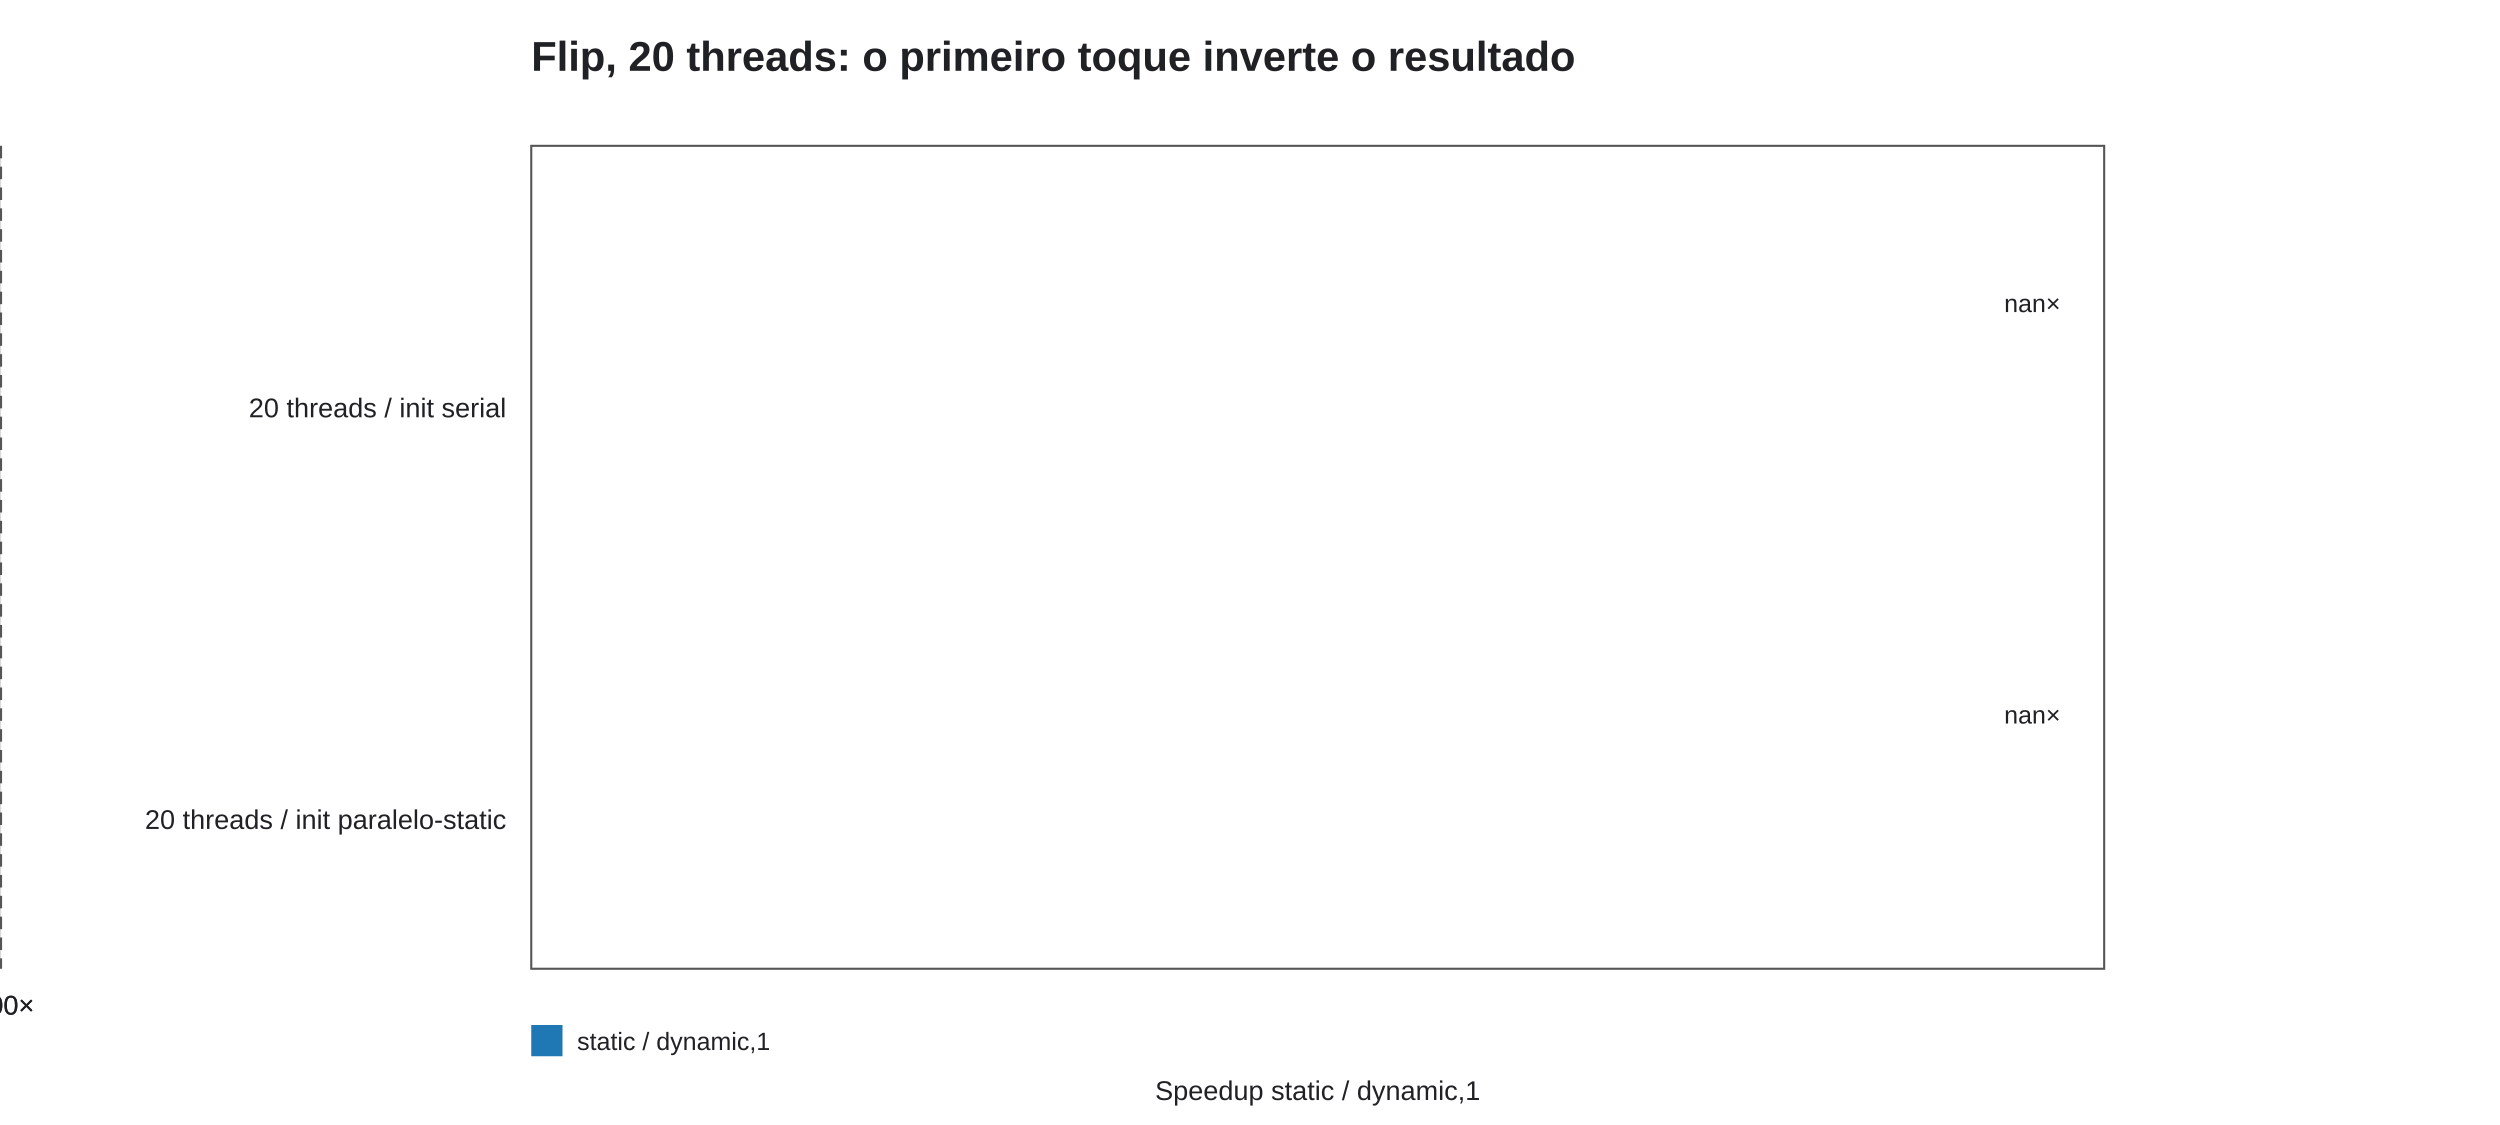
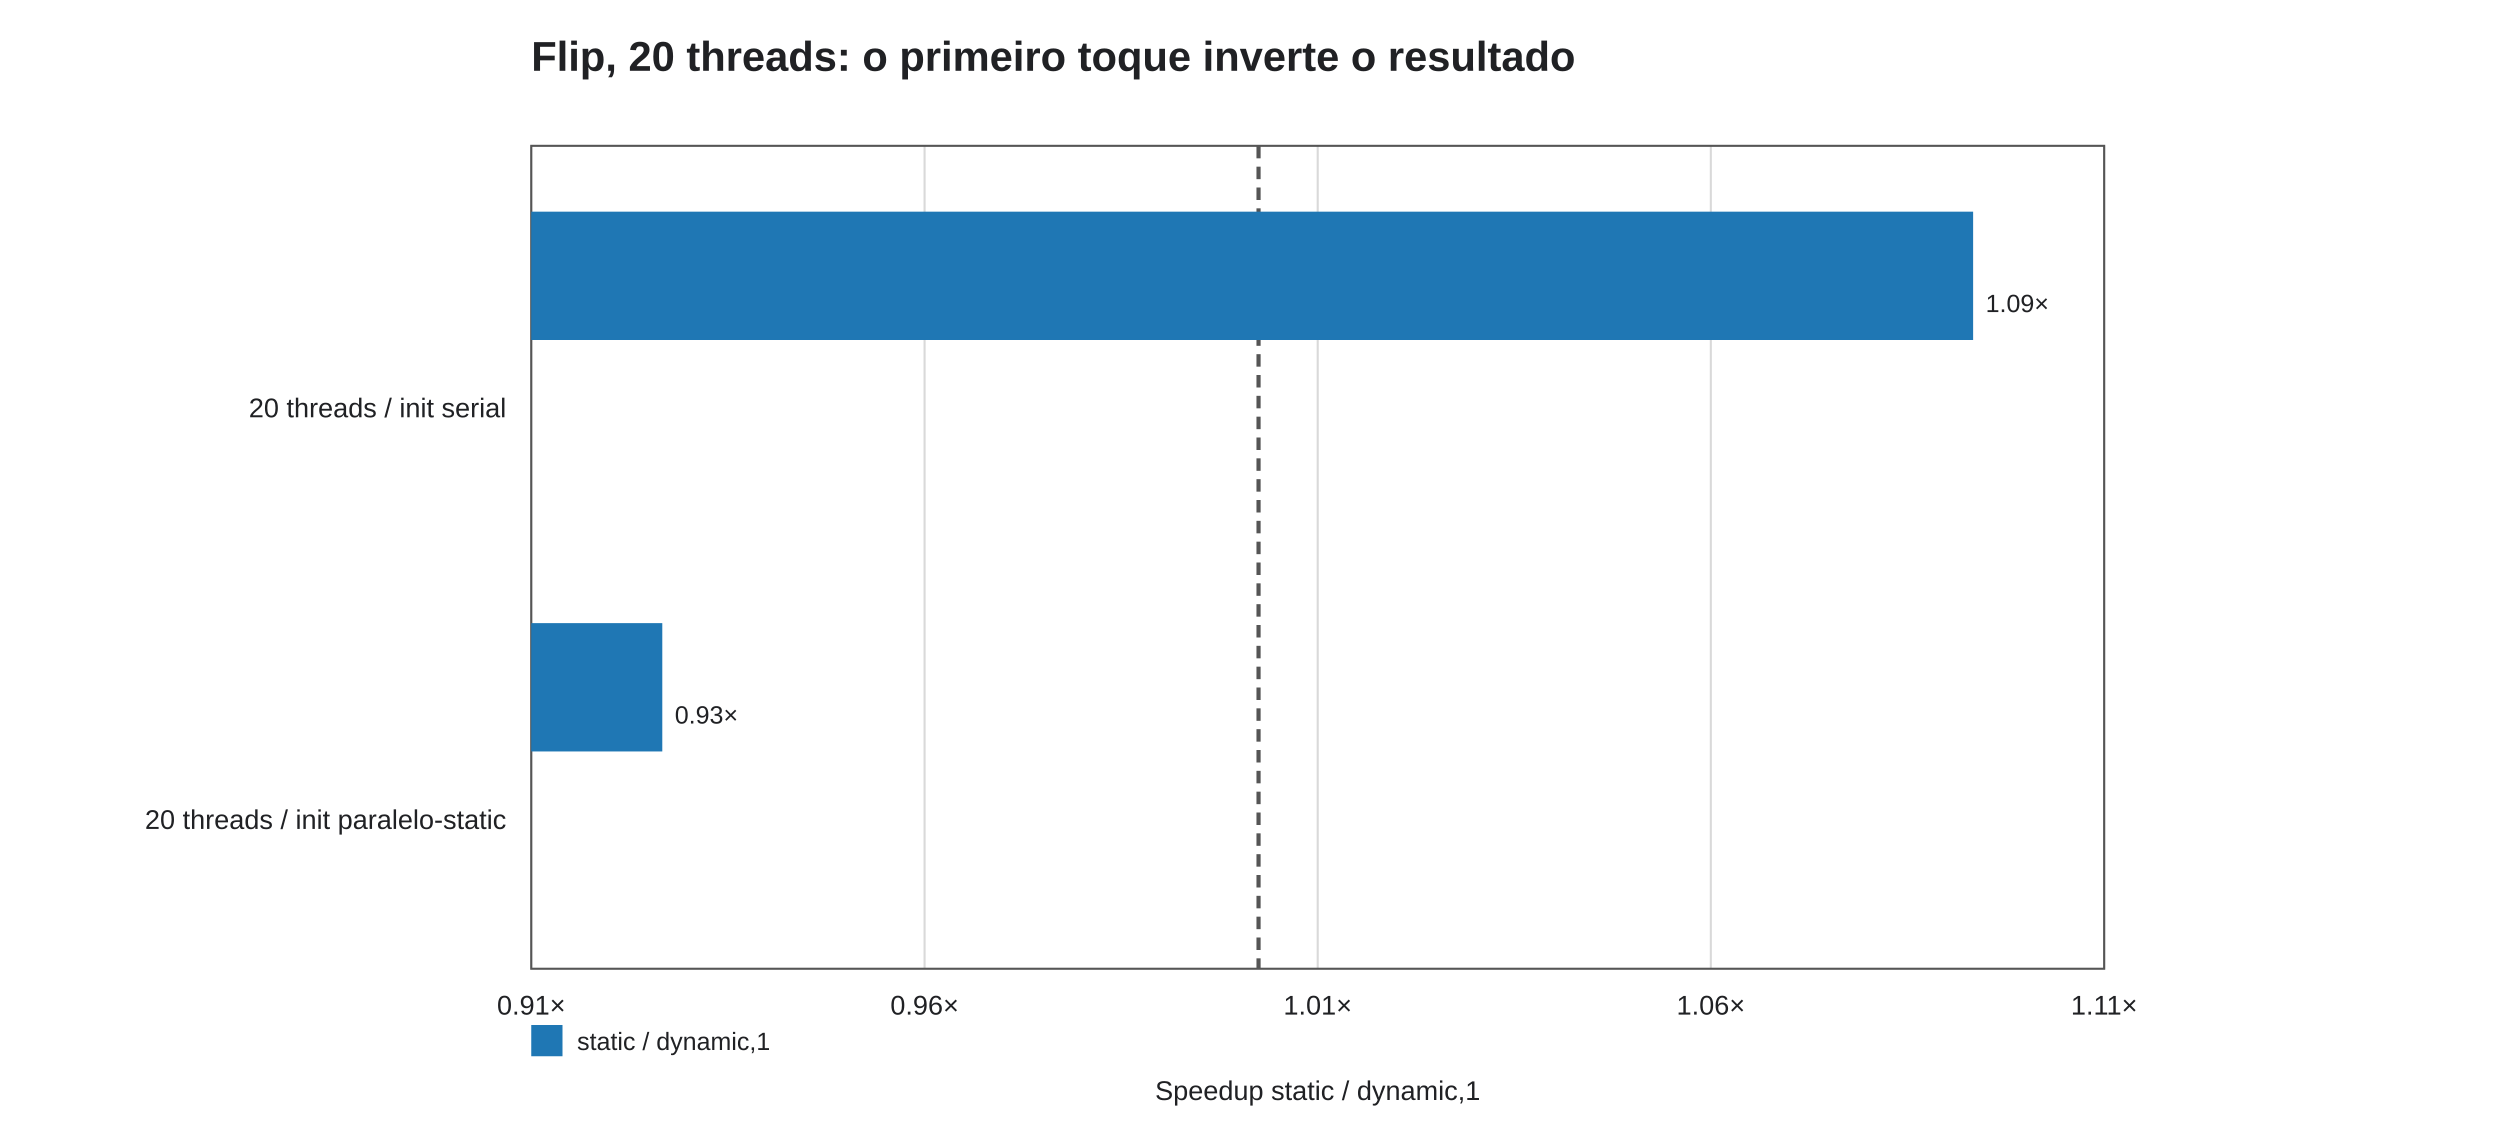
<svg xmlns="http://www.w3.org/2000/svg" width="1200" height="540" viewBox="0 0 1200 540" role="img" aria-label="Flip, 20 threads: o primeiro toque inverte o resultado">
  <style>text{font-family:Arial,sans-serif;fill:#202124}.axis{font-size:13px}.small{font-size:12px}.title{font-size:20px;font-weight:700}.legend{font-size:12px}.grid{stroke:#d9d9d9;stroke-width:1}.frame{fill:none;stroke:#555;stroke-width:1}.note{font-size:11px;fill:#555}</style>
  <text class="title" x="255" y="34">Flip, 20 threads: o primeiro toque inverte o resultado</text>
-   <line class="grid" x1="nan" x2="nan" y1="70" y2="465" />
-   <text class="axis" text-anchor="middle" x="nan" y="487">0.00×</text>
-   <line class="grid" x1="nan" x2="nan" y1="70" y2="465" />
-   <text class="axis" text-anchor="middle" x="nan" y="487">1.00×</text>
+   <line class="grid" x1="255.0" x2="255.0" y1="70" y2="465" />
+   <text class="axis" text-anchor="middle" x="255.0" y="487">0.91×</text>
+   <line class="grid" x1="443.8" x2="443.8" y1="70" y2="465" />
+   <text class="axis" text-anchor="middle" x="443.8" y="487">0.96×</text>
+   <line class="grid" x1="632.5" x2="632.5" y1="70" y2="465" />
+   <text class="axis" text-anchor="middle" x="632.5" y="487">1.01×</text>
+   <line class="grid" x1="821.2" x2="821.2" y1="70" y2="465" />
+   <text class="axis" text-anchor="middle" x="821.2" y="487">1.06×</text>
+   <line class="grid" x1="1010.0" x2="1010.0" y1="70" y2="465" />
+   <text class="axis" text-anchor="middle" x="1010.0" y="487">1.11×</text>
  <rect class="frame" x="255" y="70" width="755" height="395" />
-   <line x1="nan" x2="nan" y1="70" y2="465" stroke="#555" stroke-width="2" stroke-dasharray="6,4" />
+   <line x1="604.1" x2="604.1" y1="70" y2="465" stroke="#555" stroke-width="2" stroke-dasharray="6,4" />
  <text class="axis" text-anchor="end" x="243" y="200.3">20 threads / init serial</text>
-   <rect x="nan" y="101.6" width="0.0" height="61.6" fill="#1f77b4" />
-   <text class="small" x="962.0" y="149.8">nan×</text>
+   <rect x="255.0" y="101.6" width="692.1" height="61.6" fill="#1f77b4" />
+   <text class="small" x="953.1" y="149.8">1.09×</text>
  <text class="axis" text-anchor="end" x="243" y="397.9">20 threads / init paralelo-static</text>
-   <rect x="nan" y="299.1" width="0.0" height="61.6" fill="#1f77b4" />
-   <text class="small" x="962.0" y="347.3">nan×</text>
+   <rect x="255.0" y="299.1" width="62.9" height="61.6" fill="#1f77b4" />
+   <text class="small" x="323.9" y="347.3">0.93×</text>
  <rect x="255" y="492" width="15" height="15" fill="#1f77b4" />
  <text class="legend" x="277" y="504">static / dynamic,1</text>
  <text class="axis" text-anchor="middle" x="632.5" y="528">Speedup static / dynamic,1</text>
</svg>
